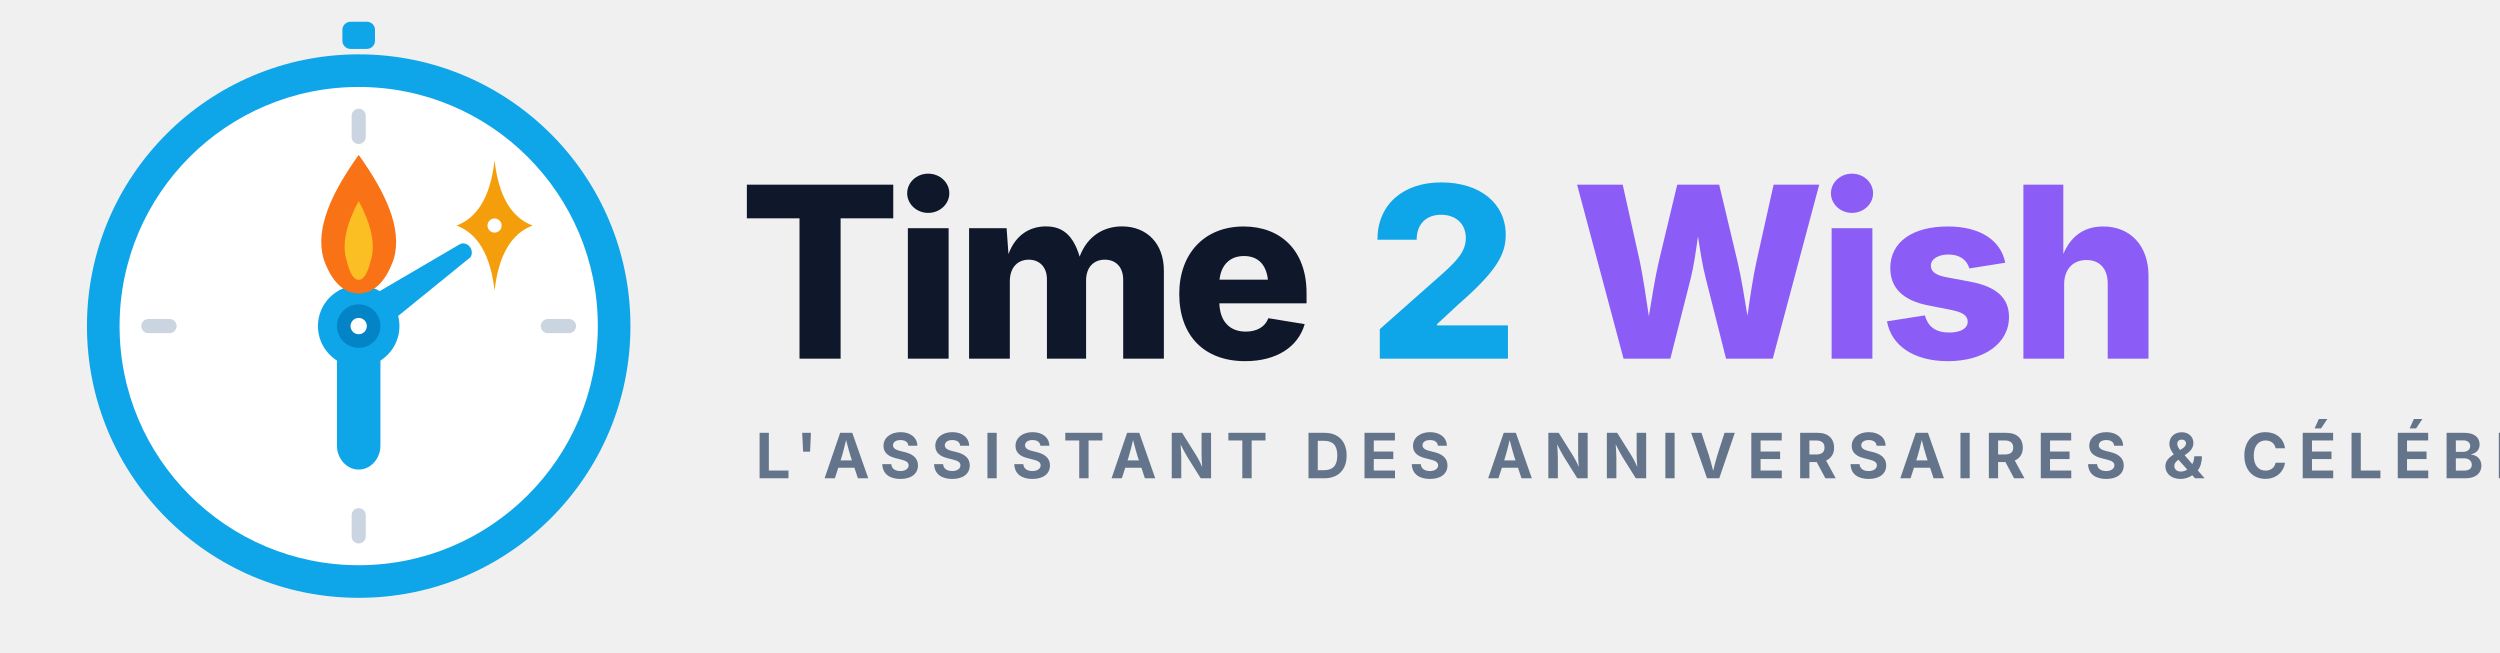
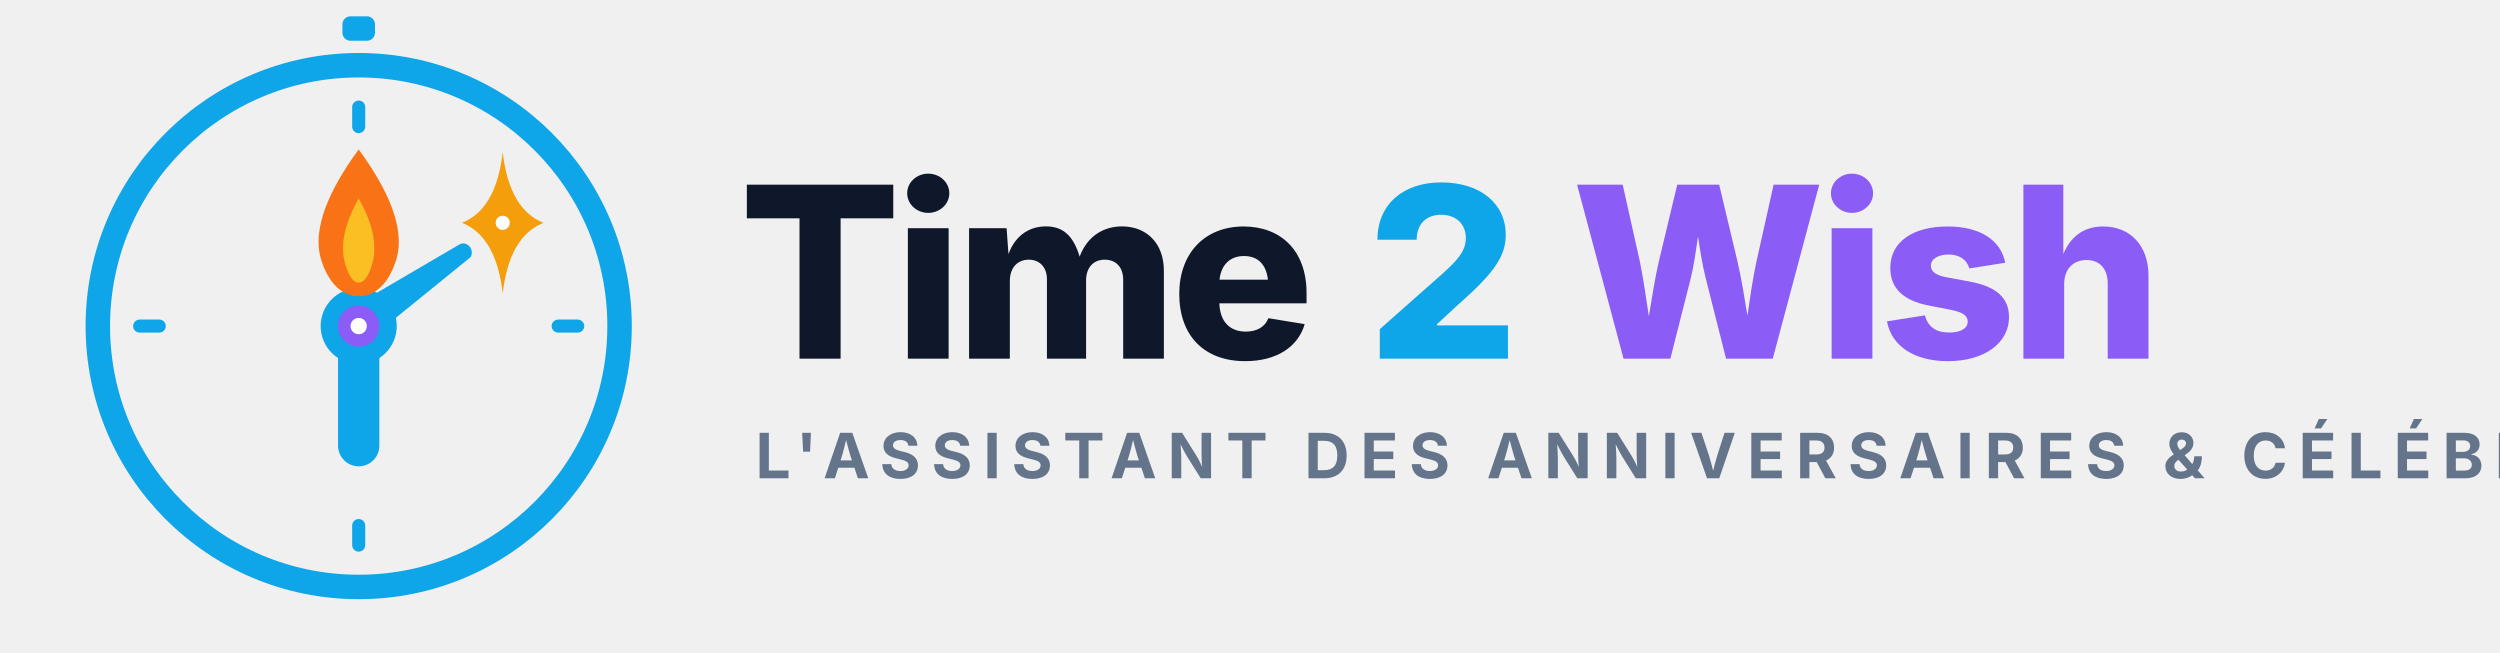
<svg xmlns="http://www.w3.org/2000/svg" viewBox="0 0 460 120" width="100%" height="100%">
  <g transform="translate(6, 0)">
-     <rect x="57" y="4" width="6" height="5" rx="1.5" fill="#0EA5E9" />
-     <circle cx="60" cy="60" r="50" fill="#0EA5E9" />
-     <circle cx="60" cy="60" r="44" fill="#FFFFFF" />
-     <g fill="#CBD5E1">
-       <rect x="58.7" y="20" width="2.6" height="6.5" rx="1.3" />
-       <rect x="93.5" y="58.7" width="6.5" height="2.6" rx="1.3" />
-       <rect x="58.7" y="93.5" width="2.6" height="6.5" rx="1.3" />
-       <rect x="20" y="58.7" width="6.5" height="2.6" rx="1.3" />
+     <rect x="57" y="3" width="6" height="4.5" rx="1.5" fill="#0EA5E9" />
+     <circle cx="60" cy="60" r="48" fill="none" stroke="#0EA5E9" stroke-width="4.5" />
+     <g fill="#0EA5E9">
+       <rect x="58.8" y="18.5" width="2.4" height="6" rx="1.2" />
+       <rect x="95.5" y="58.8" width="6" height="2.4" rx="1.2" />
+       <rect x="58.8" y="95.5" width="2.4" height="6" rx="1.2" />
+       <rect x="18.5" y="58.8" width="6" height="2.4" rx="1.2" />
    </g>
    <g id="lockupCandle">
-       <path d="M 56 60 L 56 82 C 56 84.4, 57.8 86.4, 60 86.4 C 62.2 86.4, 64 84.4, 64 82 L 64 60 Z" fill="#0EA5E9" />
+       <path d="M 56.2 60 L 56.2 82 C 56.2 84.1, 57.9 85.8, 60 85.8 C 62.1 85.8, 63.8 84.1, 63.8 82 L 63.8 60 Z" fill="#0EA5E9" />
      <path d="M 58 57 L 78.5 45 C 79.8 44.2, 81.4 45.8, 80.6 47.3 L 62.5 62 Z" fill="#0EA5E9" />
-       <circle cx="60" cy="60" r="7.5" fill="#0EA5E9" />
-       <circle cx="60" cy="60" r="4" fill="#0284C7" />
+       <circle cx="60" cy="60" r="7" fill="#0EA5E9" />
+       <circle cx="60" cy="60" r="3.8" fill="#8B5CF6" />
      <circle cx="60" cy="60" r="1.5" fill="#FFFFFF" />
    </g>
-     <path d="M 60 28.5 C 55 35.5, 52 42, 53.5 47.5 C 55 52, 57.4 54, 60 54 C 62.6 54, 65 52, 66.5 47.5 C 68 42, 65 35.5, 60 28.5 Z" fill="#F97316" />
-     <path d="M 60 37 C 57.8 41, 56.8 45, 57.8 48 C 58.4 50.5, 59.2 51.5, 60 51.5 C 60.8 51.5, 61.6 50.5, 62.2 48 C 63.2 45, 62.2 41, 60 37 Z" fill="#FBBF24" />
-     <g transform="translate(85, 41.5)">
-       <path d="M 0 -12 Q 1.1 -2.2 7 0 Q 1.1 2.2 0 12 Q -1.1 2.2 -7 0 Q -1.1 -2.2 0 -12 Z" fill="#F59E0B" />
+     <path d="M 60 27.5 C 54.5 35, 51.5 42, 53 47.5 C 54.5 52.5, 57.2 54.5, 60 54.5 C 62.8 54.5, 65.5 52.5, 67 47.5 C 68.5 42, 65.5 35, 60 27.5 Z" fill="#F97316" />
+     <path d="M 60 36.5 C 57.5 41, 56.5 45, 57.5 48.5 C 58.2 51, 59.1 52, 60 52 C 60.9 52, 61.8 51, 62.5 48.5 C 63.5 45, 62.5 41, 60 36.5 Z" fill="#FBBF24" />
+     <g transform="translate(86.5, 41)">
+       <path d="M 0 -13 Q 1.2 -2.5 7.5 0 Q 1.2 2.5 0 13 Q -1.2 2.5 -7.5 0 Q -1.2 -2.5 0 -13 Z" fill="#F59E0B" />
      <circle cx="0" cy="0" r="1.3" fill="#FFFFFF" />
    </g>
  </g>
  <g transform="translate(136, 0)">
    <text x="0" y="66" font-family="'Plus Jakarta Sans', system-ui, -apple-system, sans-serif" font-size="44" font-weight="800" letter-spacing="-1.2">
      <tspan fill="#0F172A">Time</tspan>
      <tspan fill="#0EA5E9">2</tspan>
      <tspan fill="#8B5CF6">Wish</tspan>
    </text>
    <text x="3" y="88" font-family="'Plus Jakarta Sans', system-ui, -apple-system, sans-serif" font-size="11.5" font-weight="700" fill="#64748B" letter-spacing="2">
      L'ASSISTANT DES ANNIVERSAIRES &amp; CÉLÉBRATIONS
    </text>
    <g transform="translate(390, 36)">
      <path d="M 0 -6 Q 0.8 -1.2 5 0 Q 0.8 1.2 0 6 Q -0.8 1.2 -5 0 Q -0.8 -1.2 0 -6 Z" fill="#F59E0B" />
      <circle cx="0" cy="0" r="1" fill="#FFFFFF" />
    </g>
  </g>
</svg>
